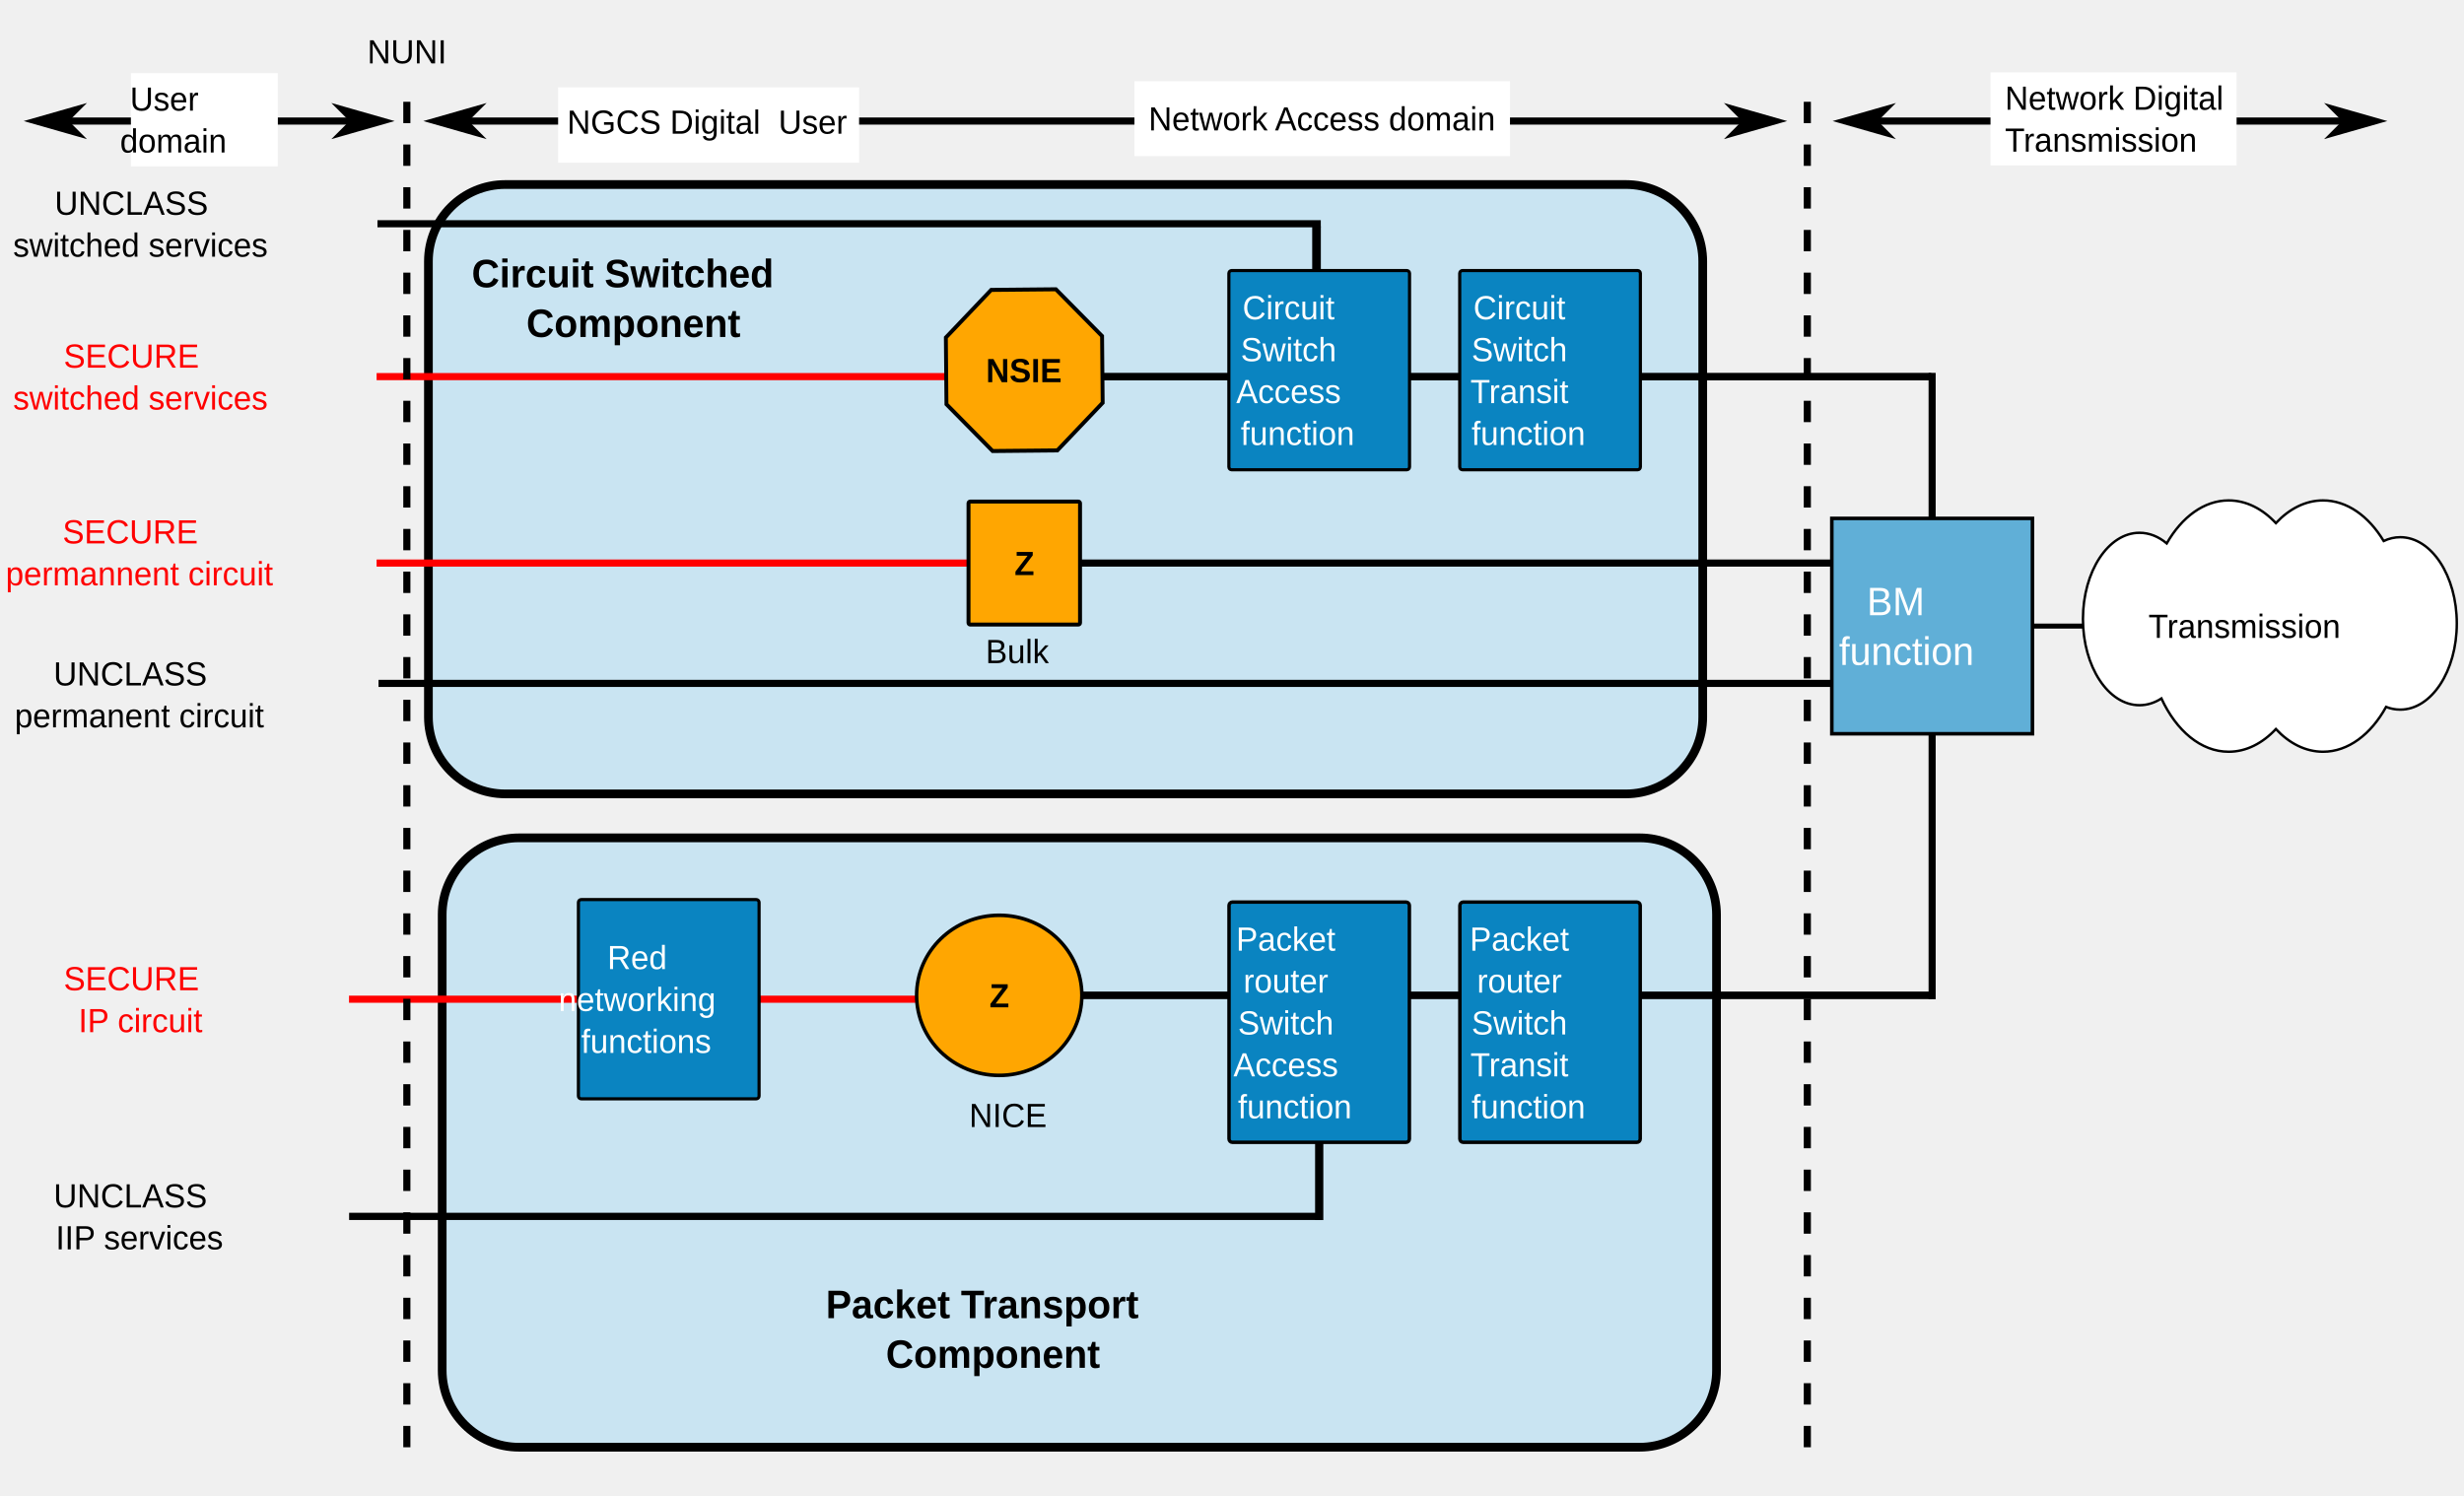
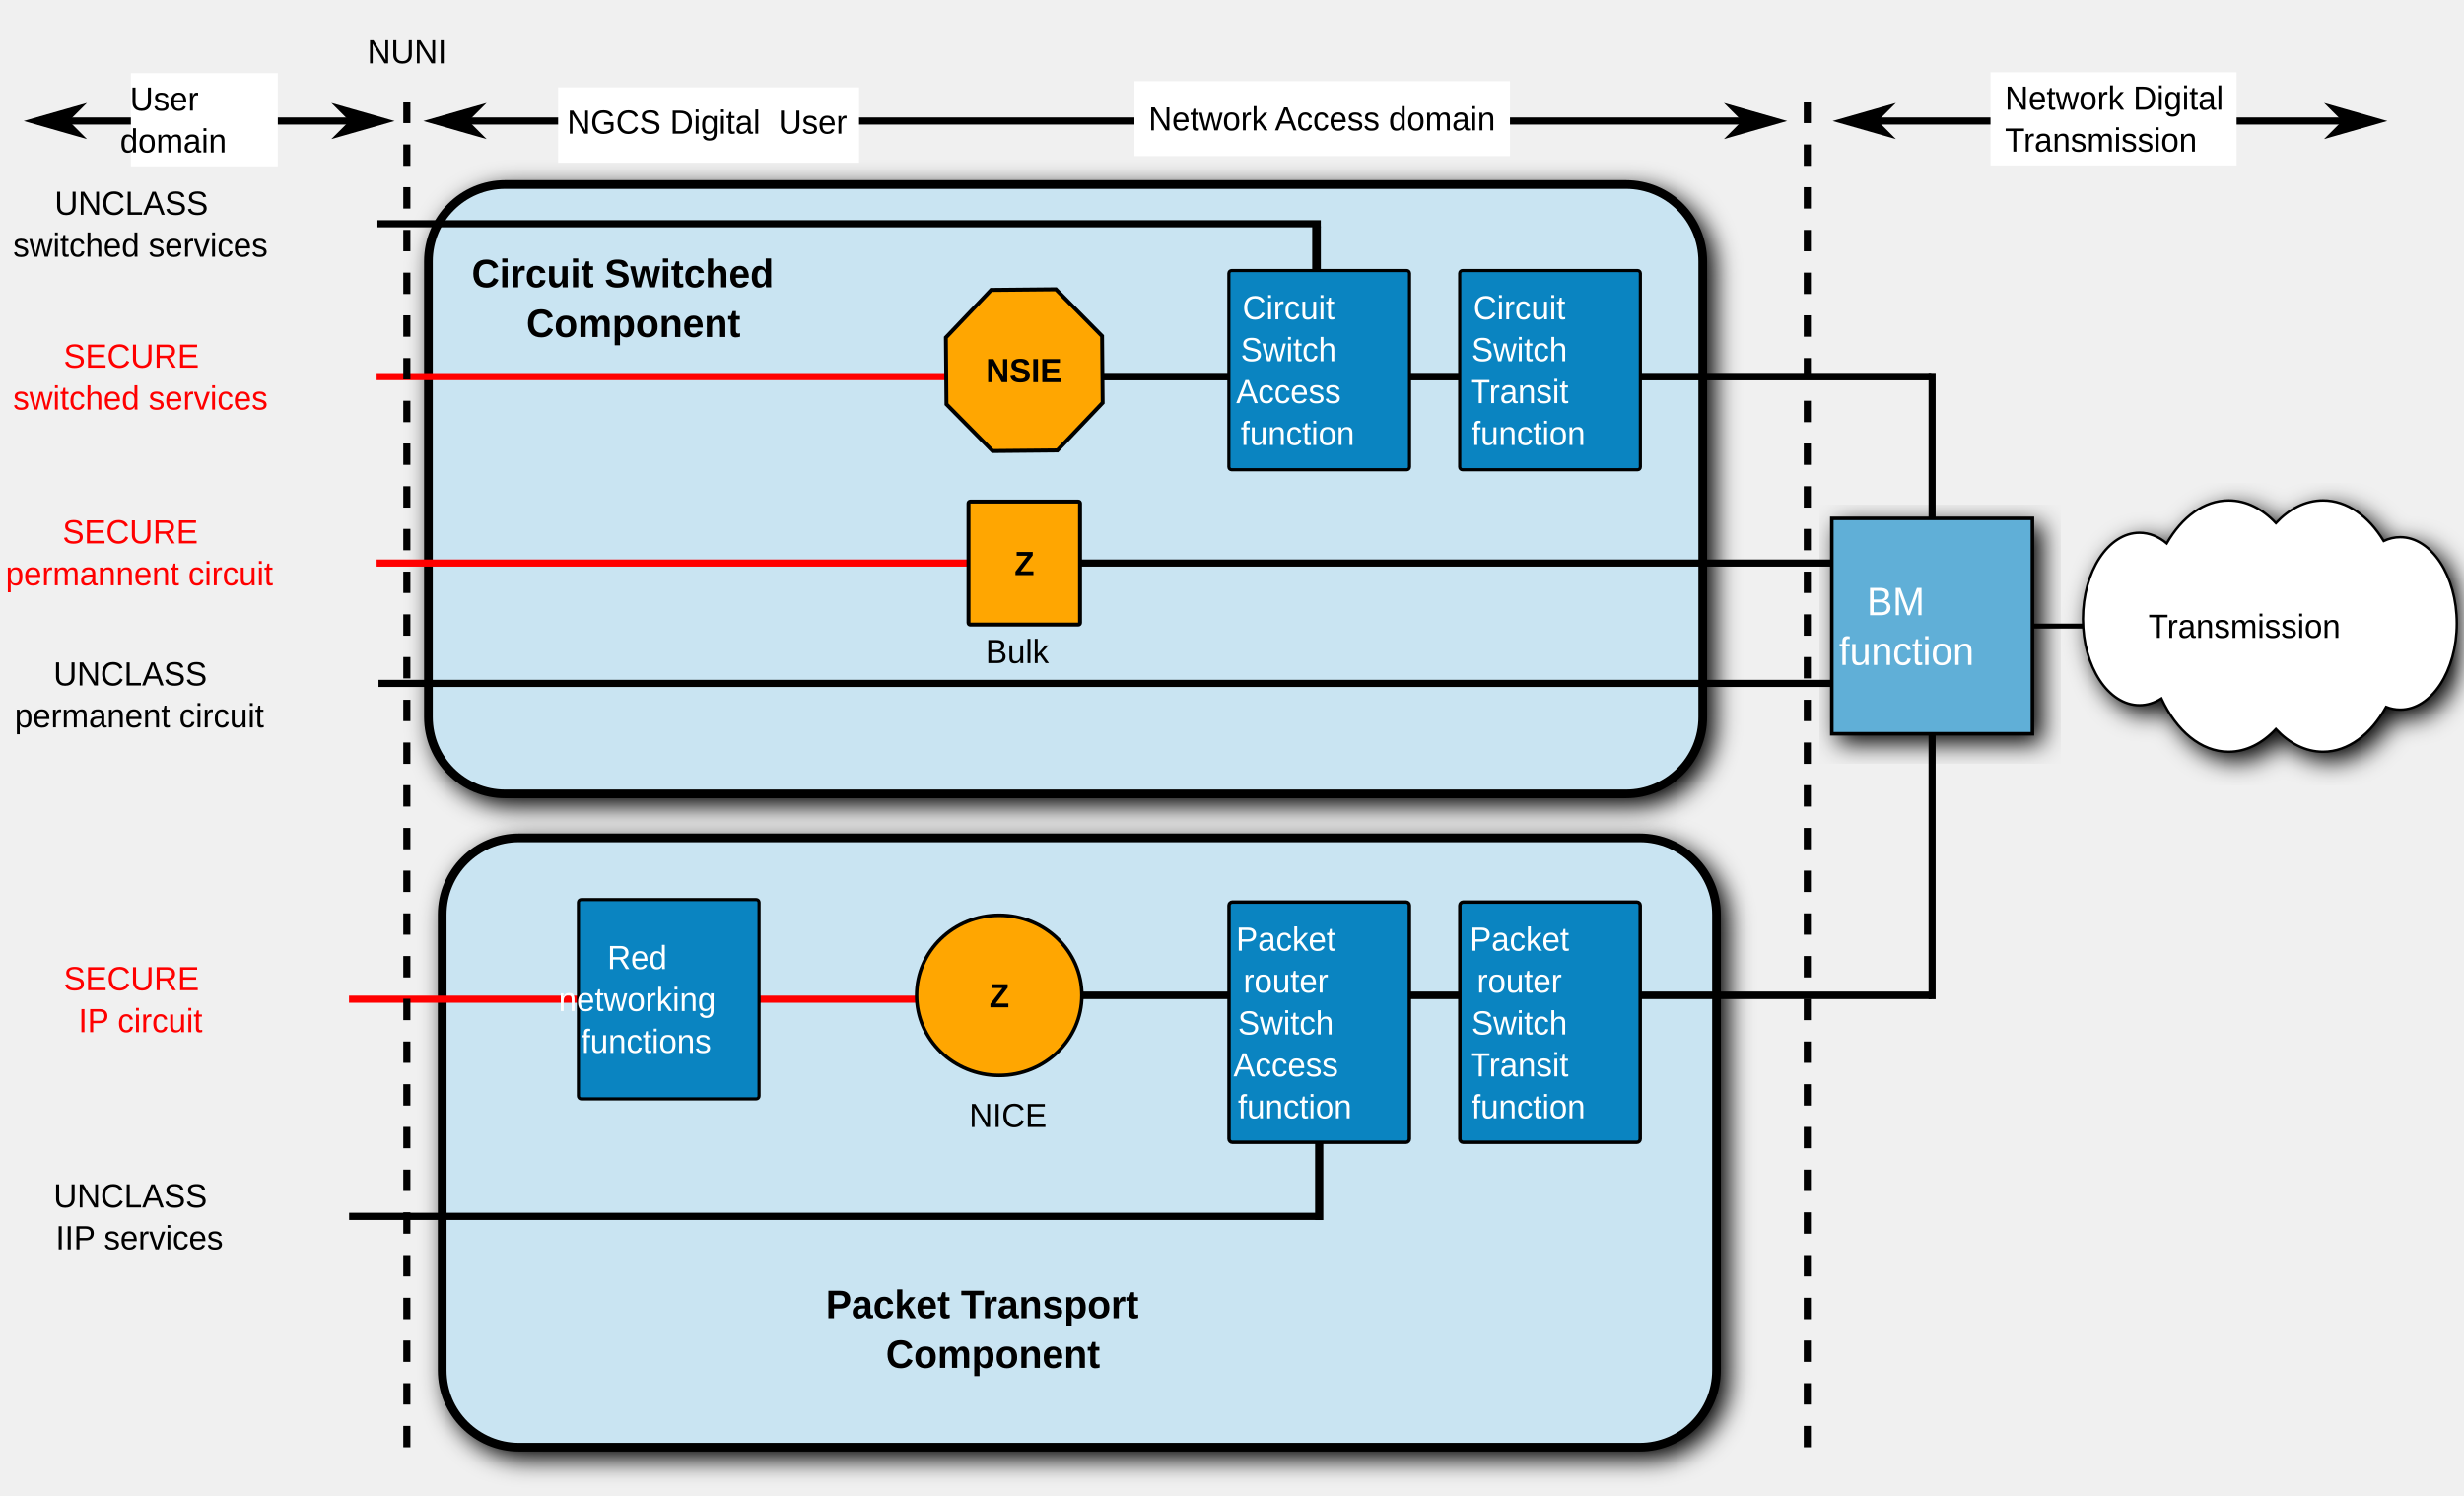
<svg xmlns="http://www.w3.org/2000/svg" width="624.685" height="379.134" id="svg4520" version="1.1">
  <defs id="defs4522">
    <marker orient="auto" refY="0" refX="0" id="Arrow1Mend" style="overflow:visible">
      <path id="path7346" d="M 0,0 5,-5 -12.5,0 5,5 0,0 z" style="fill-rule:evenodd;stroke:#000000;stroke-width:1pt;marker-start:none" transform="matrix(-0.4,0,0,-0.4,-4,0)" />
    </marker>
    <marker orient="auto" refY="0" refX="0" id="Arrow1Mstart" style="overflow:visible">
      <path id="path7343" d="M 0,0 5,-5 -12.5,0 5,5 0,0 z" style="fill-rule:evenodd;stroke:#000000;stroke-width:1pt;marker-start:none" transform="matrix(0.4,0,0,0.4,4,0)" />
    </marker>
    <marker orient="auto" refY="0" refX="0" id="Arrow1Lstart" style="overflow:visible">
      <path id="path7337" d="M 0,0 5,-5 -12.5,0 5,5 0,0 z" style="fill-rule:evenodd;stroke:#000000;stroke-width:1pt;marker-start:none" transform="matrix(0.8,0,0,0.8,10,0)" />
    </marker>
    <marker orient="auto" refY="0" refX="0" id="Arrow1Mstart-0" style="overflow:visible">
      <path id="path7343-4" d="M 0,0 5,-5 -12.5,0 5,5 0,0 z" style="fill-rule:evenodd;stroke:#000000;stroke-width:1pt;marker-start:none" transform="matrix(0.4,0,0,0.4,4,0)" />
    </marker>
    <marker orient="auto" refY="0" refX="0" id="Arrow1Mend-8" style="overflow:visible">
      <path id="path7346-7" d="M 0,0 5,-5 -12.5,0 5,5 0,0 z" style="fill-rule:evenodd;stroke:#000000;stroke-width:1pt;marker-start:none" transform="matrix(-0.4,0,0,-0.4,-4,0)" />
    </marker>
    <marker orient="auto" refY="0" refX="0" id="Arrow1Mstart-2" style="overflow:visible">
      <path id="path7343-7" d="M 0,0 5,-5 -12.5,0 5,5 0,0 z" style="fill-rule:evenodd;stroke:#000000;stroke-width:1pt;marker-start:none" transform="matrix(0.4,0,0,0.4,4,0)" />
    </marker>
    <marker orient="auto" refY="0" refX="0" id="Arrow1Mend-2" style="overflow:visible">
      <path id="path7346-2" d="M 0,0 5,-5 -12.5,0 5,5 0,0 z" style="fill-rule:evenodd;stroke:#000000;stroke-width:1pt;marker-start:none" transform="matrix(-0.4,0,0,-0.4,-4,0)" />
    </marker>
    <marker orient="auto" refY="0" refX="0" id="Arrow1Mstart-1" style="overflow:visible">
      <path id="path7343-0" d="M 0,0 5,-5 -12.5,0 5,5 0,0 z" style="fill-rule:evenodd;stroke:#000000;stroke-width:1pt;marker-start:none" transform="matrix(0.4,0,0,0.4,4,0)" />
    </marker>
    <marker orient="auto" refY="0" refX="0" id="Arrow1Mend-6" style="overflow:visible">
      <path id="path7346-1" d="M 0,0 5,-5 -12.5,0 5,5 0,0 z" style="fill-rule:evenodd;stroke:#000000;stroke-width:1pt;marker-start:none" transform="matrix(-0.4,0,0,-0.4,-4,0)" />
    </marker>
+     <filter id="filter7552" color-interpolation-filters="sRGB">
+       <feGaussianBlur id="feGaussianBlur7554" stdDeviation="3" />
+     </filter>
+     <filter id="filter7558" color-interpolation-filters="sRGB">
+       <feGaussianBlur id="feGaussianBlur7560" stdDeviation="3" />
+     </filter>
+     <filter id="filter7564" color-interpolation-filters="sRGB">
+       <feGaussianBlur id="feGaussianBlur7566" stdDeviation="3" />
+     </filter>
+     <filter id="filter7570" color-interpolation-filters="sRGB">
+       <feGaussianBlur id="feGaussianBlur7572" stdDeviation="3" />
+     </filter>
  </defs>
  <g id="layer1" transform="translate(0,-673.227)">
+     <path id="path7568" d="m 567.021,802.108 c -6.266,0 -11.874,4.226 -15.701,10.895 -2.048,-1.721 -4.406,-2.689 -6.909,-2.689 -7.913,0 -14.331,9.796 -14.331,21.869 0,12.074 6.418,21.849 14.331,21.849 1.973,0 3.847,-0.607 5.557,-1.708 3.781,8.164 10.002,13.506 17.052,13.506 4.45,0 8.583,-2.132 11.971,-5.752 3.388,3.62 7.502,5.752 11.952,5.752 6.413,0 12.156,-4.424 15.987,-11.366 1.149,0.453 2.355,0.687 3.597,0.687 7.913,0 14.331,-9.776 14.331,-21.849 0,-12.074 -6.418,-21.869 -14.331,-21.869 -1.464,0 -2.876,0.34 -4.206,0.962 -3.816,-6.321 -9.301,-10.287 -15.378,-10.287 -4.45,0 -8.564,2.132 -11.952,5.752 -3.388,-3.62 -7.521,-5.752 -11.971,-5.752 z" style="color:#000000;fill:#000000;fill-opacity:1;fill-rule:nonzero;stroke:#000000;stroke-width:0.619;stroke-linecap:butt;stroke-linejoin:miter;stroke-miterlimit:4;stroke-opacity:1;stroke-dasharray:none;stroke-dashoffset:0;marker:none;visibility:visible;display:inline;overflow:visible;filter:url(#filter7570);enable-background:accumulate" />
+     <rect ry="0" y="806.665" x="466.409" height="54.608" width="50.864" id="rect7562" style="color:#000000;fill:#000000;fill-opacity:1;fill-rule:nonzero;stroke:#000000;stroke-width:0.903;stroke-linecap:butt;stroke-linejoin:miter;stroke-miterlimit:4;stroke-opacity:1;stroke-dasharray:none;stroke-dashoffset:0;marker:none;visibility:visible;display:inline;overflow:visible;filter:url(#filter7564);enable-background:accumulate" />
+     <rect ry="19.473" y="887.662" x="114.106" height="154.504" width="323.072" id="rect7556" style="color:#000000;fill:#000000;fill-opacity:1;fill-rule:nonzero;stroke:#000000;stroke-width:2.207;stroke-linecap:butt;stroke-linejoin:miter;stroke-miterlimit:4;stroke-opacity:1;stroke-dasharray:none;stroke-dashoffset:0;marker:none;visibility:visible;display:inline;overflow:visible;filter:url(#filter7558);enable-background:accumulate" />
+     <rect ry="19.473" y="722.012" x="110.615" height="154.504" width="323.072" id="rect7550" style="color:#000000;fill:#000000;fill-opacity:1;fill-rule:nonzero;stroke:#000000;stroke-width:2.207;stroke-linecap:butt;stroke-linejoin:miter;stroke-miterlimit:4;stroke-opacity:1;stroke-dasharray:none;stroke-dashoffset:0;marker:none;visibility:visible;display:inline;overflow:visible;filter:url(#filter7552);enable-background:accumulate" />
    <rect style="color:#000000;fill:#c9e4f2;fill-opacity:1;fill-rule:nonzero;stroke:#000000;stroke-width:2.207;stroke-linecap:butt;stroke-linejoin:miter;stroke-miterlimit:4;stroke-opacity:1;stroke-dasharray:none;stroke-dashoffset:0;marker:none;visibility:visible;display:inline;overflow:visible;enable-background:accumulate" id="rect4544" width="323.072" height="154.504" x="108.615" y="720.012" ry="19.473" />
    <path style="fill:none;stroke:#000000;stroke-width:1.897;stroke-linecap:butt;stroke-linejoin:miter;stroke-miterlimit:4;stroke-opacity:1;stroke-dasharray:none" d="m 273.109,768.718 216.499,0" id="path6431-8-3" />
    <path style="fill:none;stroke:#000000;stroke-width:2.191;stroke-linecap:butt;stroke-linejoin:miter;stroke-miterlimit:4;stroke-opacity:1;stroke-dasharray:none" d="m 333.771,730.602 0,41.765" id="path6431-8-2-6-6" />
    <rect style="color:#000000;fill:#0a84c1;fill-opacity:1;fill-rule:nonzero;stroke:#000000;stroke-width:0.8;stroke-linecap:butt;stroke-linejoin:miter;stroke-miterlimit:4;stroke-opacity:1;stroke-dasharray:none;stroke-dashoffset:0;marker:none;visibility:visible;display:inline;overflow:visible;enable-background:accumulate" id="rect4574" width="45.803" height="50.519" x="311.55" y="741.821" ry="0.714" />
    <text xml:space="preserve" style="font-size:8.368px;font-style:normal;font-variant:normal;font-weight:normal;font-stretch:normal;text-align:center;text-anchor:middle;fill:#000000;fill-opacity:1;stroke:none;font-family:Arial;-inkscape-font-specification:Bitstream Vera Sans" x="41.97" y="716.492" id="text5368" transform="scale(0.9846132,1.015627)">
      <tspan id="tspan5370" x="41.97" y="716.492">UNCLASS</tspan>
      <tspan x="41.97" y="726.953" id="tspan5372">switched services</tspan>
    </text>
    <text xml:space="preserve" style="font-size:8.368px;font-style:normal;font-variant:normal;font-weight:normal;font-stretch:normal;text-align:center;text-anchor:middle;fill:#ff0000;fill-opacity:1;stroke:none;font-family:Arial;-inkscape-font-specification:Bitstream Vera Sans" x="41.97" y="754.657" id="text5374" transform="scale(0.9846132,1.015627)">
      <tspan id="tspan5376" x="41.97" y="754.657">SECURE</tspan>
      <tspan x="41.97" y="765.117" id="tspan5378">switched services</tspan>
    </text>
    <text xml:space="preserve" style="font-size:8.368px;font-style:normal;font-variant:normal;font-weight:normal;font-stretch:normal;text-align:center;text-anchor:middle;fill:#ff0000;fill-opacity:1;stroke:none;font-family:Arial;-inkscape-font-specification:Bitstream Vera Sans" x="41.69" y="798.535" id="text5380" transform="scale(0.9846132,1.015627)">
      <tspan id="tspan5382" x="41.69" y="798.535">SECURE</tspan>
      <tspan x="41.69" y="808.995" id="tspan5384">permannent circuit</tspan>
    </text>
    <text xml:space="preserve" style="font-size:8.368px;font-style:normal;font-variant:normal;font-weight:normal;font-stretch:normal;text-align:center;text-anchor:middle;fill:#000000;fill-opacity:1;stroke:none;font-family:Arial;-inkscape-font-specification:Bitstream Vera Sans" x="41.69" y="833.992" id="text5386" transform="scale(0.9846132,1.015627)">
      <tspan id="tspan5388" x="41.69" y="833.992">UNCLASS</tspan>
      <tspan x="41.69" y="844.452" id="tspan5390">permanent circuit</tspan>
    </text>
    <text xml:space="preserve" style="font-size:8.368px;font-style:normal;font-variant:normal;font-weight:normal;font-stretch:normal;text-align:center;text-anchor:middle;fill:#000000;fill-opacity:1;stroke:none;font-family:Arial;-inkscape-font-specification:Bitstream Vera Sans" x="41.709" y="964.303" id="text5392" transform="scale(0.9846132,1.015627)">
      <tspan id="tspan5394" x="41.709" y="964.303">UNCLASS</tspan>
      <tspan x="41.709" y="974.763" id="tspan5396">IIP services</tspan>
    </text>
    <rect style="color:#000000;fill:#c9e4f2;fill-opacity:1;fill-rule:nonzero;stroke:#000000;stroke-width:2.207;stroke-linecap:butt;stroke-linejoin:miter;stroke-miterlimit:4;stroke-opacity:1;stroke-dasharray:none;stroke-dashoffset:0;marker:none;visibility:visible;display:inline;overflow:visible;enable-background:accumulate" id="rect4544-65" width="323.072" height="154.504" x="112.106" y="885.662" ry="19.473" />
    <text xml:space="preserve" style="font-size:8.368px;font-style:normal;font-variant:normal;font-weight:normal;font-stretch:normal;text-align:start;text-anchor:start;fill:#000000;fill-opacity:1;stroke:none;font-family:Arial;-inkscape-font-specification:Bitstream Vera Sans" x="249.553" y="944.23" id="text5404" transform="scale(0.9846132,1.015627)">
      <tspan id="tspan5406" x="249.553" y="944.23">NICE</tspan>
    </text>
    <text xml:space="preserve" style="font-size:8.368px;font-style:normal;font-variant:normal;font-weight:normal;font-stretch:normal;text-align:center;text-anchor:middle;fill:#ffffff;fill-opacity:1;stroke:none;font-family:Arial;-inkscape-font-specification:Bitstream Vera Sans" x="339.929" y="742.585" id="text5416-1" transform="scale(0.9846132,1.015627)">
      <tspan id="tspan5418-5" x="339.929" y="742.585">Circuit</tspan>
      <tspan x="339.929" y="753.045" id="tspan5420-5">Switch</tspan>
      <tspan x="339.929" y="763.505" id="tspan5422-4">Access</tspan>
      <tspan x="339.929" y="773.965" id="tspan5424-7">function</tspan>
    </text>
    <rect style="color:#000000;fill:#0a84c1;fill-opacity:1;fill-rule:nonzero;stroke:#000000;stroke-width:0.8;stroke-linecap:butt;stroke-linejoin:miter;stroke-miterlimit:4;stroke-opacity:1;stroke-dasharray:none;stroke-dashoffset:0;marker:none;visibility:visible;display:inline;overflow:visible;enable-background:accumulate" id="rect4574-6" width="45.803" height="50.519" x="370.074" y="741.821" ry="0.714" />
    <text xml:space="preserve" style="font-size:8.368px;font-style:normal;font-variant:normal;font-weight:normal;font-stretch:normal;text-align:center;text-anchor:middle;fill:#ffffff;fill-opacity:1;stroke:none;font-family:Arial;-inkscape-font-specification:Bitstream Vera Sans" x="399.367" y="742.585" id="text5416" transform="scale(0.9846132,1.015627)">
      <tspan id="tspan5418" x="399.367" y="742.585">Circuit</tspan>
      <tspan x="399.367" y="753.045" id="tspan5420">Switch</tspan>
      <tspan x="399.367" y="763.505" id="tspan5422">Transit</tspan>
      <tspan x="399.367" y="773.965" id="tspan5424">function</tspan>
    </text>
    <path style="fill:#ff0000;stroke:#ff0000;stroke-width:1.805;stroke-linecap:butt;stroke-linejoin:miter;stroke-miterlimit:4;stroke-opacity:1;stroke-dasharray:none" d="m 88.486,926.576 155.513,0" id="path6431-4" />
    <rect style="color:#000000;fill:#0a84c1;fill-opacity:1;fill-rule:nonzero;stroke:#000000;stroke-width:0.8;stroke-linecap:butt;stroke-linejoin:miter;stroke-miterlimit:4;stroke-opacity:1;stroke-dasharray:none;stroke-dashoffset:0;marker:none;visibility:visible;display:inline;overflow:visible;enable-background:accumulate" id="rect4574-9" width="45.803" height="50.519" x="146.642" y="901.316" ry="0.714" />
    <text xml:space="preserve" style="font-size:8.368px;font-style:normal;font-variant:normal;font-weight:normal;font-stretch:normal;text-align:center;text-anchor:middle;fill:#ffffff;fill-opacity:1;stroke:none;font-family:Arial;-inkscape-font-specification:Bitstream Vera Sans" x="172.199" y="904.805" id="text6330" transform="scale(0.9846132,1.015627)">
      <tspan id="tspan6332" x="172.199" y="904.805">Red</tspan>
      <tspan x="172.199" y="915.265" id="tspan6334">networking</tspan>
      <tspan x="172.199" y="925.725" id="tspan6336">functions</tspan>
    </text>
    <path style="fill:none;stroke:#000000;stroke-width:1.914;stroke-linecap:butt;stroke-linejoin:miter;stroke-miterlimit:4;stroke-opacity:1;stroke-dasharray:none" d="m 257.188,925.594 232.483,0" id="path6431-8-4" />
    <path style="color:#000000;fill:#ffa601;fill-opacity:1;fill-rule:nonzero;stroke:#000000;stroke-width:1;stroke-linecap:butt;stroke-linejoin:miter;stroke-miterlimit:4;stroke-opacity:1;stroke-dasharray:none;stroke-dashoffset:0;marker:none;visibility:visible;display:inline;overflow:visible;enable-background:accumulate" id="path6338" d="m -1154.286,696.648 c 0,12.229 -10.553,22.143 -23.572,22.143 -13.018,0 -23.571,-9.914 -23.571,-22.143 0,-12.229 10.553,-22.143 23.571,-22.143 13.018,0 23.572,9.914 23.572,22.143 z" transform="matrix(0.8886479,0,0,0.9166393,1300.031,287.019)" />
    <text xml:space="preserve" style="font-size:8.368px;font-style:normal;font-variant:normal;font-weight:bold;font-stretch:normal;text-align:start;text-anchor:start;fill:#000000;fill-opacity:1;stroke:none;font-family:Arial;-inkscape-font-specification:Bitstream Vera Sans Bold" x="254.766" y="914.347" id="text6340" transform="scale(0.9846132,1.015627)">
      <tspan id="tspan6342" x="254.766" y="914.347">Z</tspan>
    </text>
    <path style="fill:none;stroke:#000000;stroke-width:2.086;stroke-linecap:butt;stroke-linejoin:miter;stroke-miterlimit:4;stroke-opacity:1;stroke-dasharray:none" d="m 334.451,944.722 0,37.851" id="path6431-8-2-6" />
    <rect style="color:#000000;fill:#0a84c1;fill-opacity:1;fill-rule:nonzero;stroke:#000000;stroke-width:0.878;stroke-linecap:butt;stroke-linejoin:miter;stroke-miterlimit:4;stroke-opacity:1;stroke-dasharray:none;stroke-dashoffset:0;marker:none;visibility:visible;display:inline;overflow:visible;enable-background:accumulate" id="rect4574-3" width="45.726" height="60.916" x="311.588" y="901.945" ry="0.861" />
    <text xml:space="preserve" style="font-size:8.368px;font-style:normal;font-variant:normal;font-weight:normal;font-stretch:normal;text-align:center;text-anchor:middle;fill:#ffffff;fill-opacity:1;stroke:none;font-family:Arial;-inkscape-font-specification:Bitstream Vera Sans" x="339.22" y="900.206" id="text5416-1-7" transform="scale(0.9846132,1.015627)">
      <tspan id="tspan5418-5-4" x="339.22" y="900.206">Packet</tspan>
      <tspan x="339.22" y="910.666" id="tspan6407">router</tspan>
      <tspan x="339.22" y="921.127" id="tspan5420-5-5">Switch</tspan>
      <tspan x="339.22" y="931.587" id="tspan5422-4-2">Access</tspan>
      <tspan x="339.22" y="942.047" id="tspan5424-7-5">function</tspan>
    </text>
    <rect style="color:#000000;fill:#0a84c1;fill-opacity:1;fill-rule:nonzero;stroke:#000000;stroke-width:0.878;stroke-linecap:butt;stroke-linejoin:miter;stroke-miterlimit:4;stroke-opacity:1;stroke-dasharray:none;stroke-dashoffset:0;marker:none;visibility:visible;display:inline;overflow:visible;enable-background:accumulate" id="rect4574-3-7" width="45.726" height="60.916" x="370.112" y="901.945" ry="0.861" />
    <text xml:space="preserve" style="font-size:8.368px;font-style:normal;font-variant:normal;font-weight:normal;font-stretch:normal;text-align:center;text-anchor:middle;fill:#ffffff;fill-opacity:1;stroke:none;font-family:Arial;-inkscape-font-specification:Bitstream Vera Sans" x="399.367" y="900.206" id="text5416-7" transform="scale(0.9846132,1.015627)">
      <tspan id="tspan5418-4" x="399.367" y="900.206">Packet</tspan>
      <tspan x="399.367" y="910.666" id="tspan6405">router</tspan>
      <tspan x="399.367" y="921.127" id="tspan5420-4">Switch</tspan>
      <tspan x="399.367" y="931.587" id="tspan5422-3">Transit</tspan>
      <tspan x="399.367" y="942.047" id="tspan5424-0">function</tspan>
    </text>
    <path style="fill:#ff0000;stroke:#ff0000;stroke-width:1.805;stroke-linecap:butt;stroke-linejoin:miter;stroke-miterlimit:4;stroke-opacity:1;stroke-dasharray:none" d="m 95.481,768.718 155.513,0" id="path6431" />
    <path style="color:#000000;fill:#ffa601;fill-opacity:1;fill-rule:nonzero;stroke:#000000;stroke-width:2.017;stroke-linecap:butt;stroke-linejoin:miter;stroke-miterlimit:4;stroke-opacity:1;stroke-dasharray:none;stroke-dashoffset:0;marker:none;visibility:visible;display:inline;overflow:visible;enable-background:accumulate" id="path6344" d="m -667.143,680.219 -23.542,23.978 -33.601,0.308 -23.978,-23.542 -0.308,-33.601 23.542,-23.978 33.601,-0.308 23.978,23.542 0.308,33.601 z" transform="matrix(0.4882173,0,0,0.5035956,605.266,432.7986)" />
    <text xml:space="preserve" style="font-size:8.368px;font-style:normal;font-variant:normal;font-weight:bold;font-stretch:normal;text-align:start;text-anchor:start;fill:#000000;fill-opacity:1;stroke:none;font-family:Arial;-inkscape-font-specification:Bitstream Vera Sans Bold" x="253.872" y="758.273" id="text6346" transform="scale(0.9846132,1.015627)">
      <tspan id="tspan6348" x="253.872" y="758.273">NSIE</tspan>
    </text>
    <text xml:space="preserve" style="font-size:8.368px;font-style:normal;font-variant:normal;font-weight:normal;font-stretch:normal;text-align:center;text-anchor:middle;fill:#ff0000;fill-opacity:1;stroke:none;font-family:Arial;-inkscape-font-specification:Bitstream Vera Sans" x="41.978" y="910.086" id="text5380-8" transform="scale(0.9846132,1.015627)">
      <tspan id="tspan5382-6" x="41.978" y="910.086">SECURE</tspan>
      <tspan x="41.978" y="920.546" id="tspan5384-8">IP circuit</tspan>
    </text>
    <path style="fill:none;stroke:#000000;stroke-width:2;stroke-linecap:butt;stroke-linejoin:miter;stroke-miterlimit:4;stroke-opacity:1;stroke-dasharray:none" d="m 54.547,616.024 175,0" id="path6431-8" />
    <path style="fill:none;stroke:#000000;stroke-width:1.803;stroke-linecap:butt;stroke-linejoin:miter;stroke-miterlimit:4;stroke-opacity:1;stroke-dasharray:none" d="m 95.693,729.957 239.161,0" id="path6431-8-1" />
    <text xml:space="preserve" style="font-size:9.928px;font-style:normal;font-variant:normal;font-weight:bold;font-stretch:normal;text-align:center;text-anchor:middle;fill:#000000;fill-opacity:1;stroke:none;font-family:Arial;-inkscape-font-specification:Bitstream Vera Sans Bold" x="170.001" y="734.584" id="text6549" transform="scale(0.9846132,1.015627)">
      <tspan id="tspan6551" x="170.001" y="734.584">Circuit Switched</tspan>
      <tspan x="170.001" y="746.994" id="tspan6553">Component</tspan>
    </text>
    <path style="fill:#ff0000;stroke:#ff0000;stroke-width:1.805;stroke-linecap:butt;stroke-linejoin:miter;stroke-miterlimit:4;stroke-opacity:1;stroke-dasharray:none" d="m 95.481,815.99 155.513,0" id="path6431-6" />
    <path style="fill:none;stroke:#000000;stroke-width:1.805;stroke-linecap:butt;stroke-linejoin:miter;stroke-miterlimit:4;stroke-opacity:1;stroke-dasharray:none" d="m 270.264,815.99 196.036,0" id="path6431-8-3-9" />
    <rect style="color:#000000;fill:#ffa601;fill-opacity:1;fill-rule:nonzero;stroke:#000000;stroke-width:1;stroke-linecap:butt;stroke-linejoin:miter;stroke-miterlimit:4;stroke-opacity:1;stroke-dasharray:none;stroke-dashoffset:0;marker:none;visibility:visible;display:inline;overflow:visible;enable-background:accumulate" id="rect4574-6-4" width="28.276" height="31.188" x="245.54" y="800.396" ry="0.441" />
    <text xml:space="preserve" style="font-size:8.368px;font-style:normal;font-variant:normal;font-weight:bold;font-stretch:normal;text-align:start;text-anchor:start;fill:#000000;fill-opacity:1;stroke:none;font-family:Arial;-inkscape-font-specification:Bitstream Vera Sans Bold" x="261.213" y="806.43" id="text6340-9" transform="scale(0.9846132,1.015627)">
      <tspan id="tspan6342-2" x="261.213" y="806.43">Z</tspan>
    </text>
    <path style="fill:none;stroke:#000000;stroke-width:1.805;stroke-linecap:butt;stroke-linejoin:miter;stroke-miterlimit:4;stroke-opacity:1;stroke-dasharray:none" d="m 95.963,846.501 374.429,0" id="path6431-8-1-8" />
    <path style="fill:none;stroke:#000000;stroke-width:1.796;stroke-linecap:butt;stroke-linejoin:miter;stroke-miterlimit:4;stroke-opacity:1;stroke-dasharray:none" d="m 489.841,767.767 0,158.81" id="path6431-8-0" />
    <path style="fill:none;stroke:#000000;stroke-width:1.266;stroke-linecap:butt;stroke-linejoin:miter;stroke-miterlimit:4;stroke-opacity:1;stroke-dasharray:none" d="m 487.256,831.969 76.439,0" id="path6431-8-7" />
    <rect style="color:#000000;fill:#60afd7;fill-opacity:1;fill-rule:nonzero;stroke:#000000;stroke-width:0.903;stroke-linecap:butt;stroke-linejoin:miter;stroke-miterlimit:4;stroke-opacity:1;stroke-dasharray:none;stroke-dashoffset:0;marker:none;visibility:visible;display:inline;overflow:visible;enable-background:accumulate" id="rect4570" width="50.864" height="54.608" x="464.409" y="804.665" ry="0" />
    <text xml:space="preserve" style="font-size:9.928px;font-style:normal;font-variant:normal;font-weight:bold;font-stretch:normal;text-align:center;text-anchor:middle;fill:#000000;fill-opacity:1;stroke:none;font-family:Arial;-inkscape-font-specification:Bitstream Vera Sans Bold" x="262.576" y="991.936" id="text6668" transform="scale(0.9846132,1.015627)">
      <tspan id="tspan6670" x="262.576" y="991.936">Packet Transport</tspan>
      <tspan x="262.576" y="1004.346" id="tspan6672">Component</tspan>
    </text>
    <path style="fill:none;stroke:#000000;stroke-width:1.829;stroke-linecap:butt;stroke-linejoin:miter;stroke-miterlimit:4;stroke-opacity:1;stroke-dasharray:none" d="m 88.51,981.64 245.951,0" id="path6431-8-1-9" />
    <path style="fill:none;stroke:#000000;stroke-width:1.805;stroke-linecap:butt;stroke-linejoin:miter;stroke-miterlimit:4;stroke-opacity:1;stroke-dasharray:5.415, 5.415;stroke-dashoffset:0" d="m 103.145,699.033 0,344.307" id="path6431-8-2" />
    <text xml:space="preserve" style="font-size:8.368px;font-style:normal;font-variant:normal;font-weight:normal;font-stretch:normal;text-align:start;text-anchor:start;fill:#000000;fill-opacity:1;stroke:none;font-family:Arial;-inkscape-font-specification:Bitstream Vera Sans" x="94.581" y="678.692" id="text5356" transform="scale(0.9846132,1.015627)">
      <tspan id="tspan5358" x="94.581" y="678.692">NUNI</tspan>
    </text>
    <text xml:space="preserve" style="font-size:9.272px;font-style:normal;font-variant:normal;font-weight:normal;font-stretch:normal;text-align:start;text-anchor:start;fill:#000000;fill-opacity:1;stroke:none;font-family:Arial;-inkscape-font-specification:Bitstream Vera Sans" x="-783.85" y="1134.788" id="text5408">
      <tspan id="tspan5410" x="-783.85" y="1134.788">&gt;</tspan>
    </text>
    <text xml:space="preserve" style="font-size:8.368px;font-style:normal;font-variant:normal;font-weight:normal;font-stretch:normal;text-align:start;text-anchor:start;fill:#000000;fill-opacity:1;stroke:none;font-family:Arial;-inkscape-font-specification:Bitstream Vera Sans" x="253.789" y="828.413" id="text5412" transform="scale(0.9846132,1.015627)">
      <tspan id="tspan5414" x="253.789" y="828.413">Bulk</tspan>
    </text>
    <path style="fill:none;stroke:#000000;stroke-width:1.805;stroke-linecap:butt;stroke-linejoin:miter;stroke-miterlimit:4;stroke-opacity:1;stroke-dasharray:5.415, 5.415;stroke-dashoffset:0" d="m 458.203,699.033 0,344.307" id="path6431-8-2-9" />
    <path style="fill:none;stroke:#000000;stroke-width:1.805;stroke-linecap:butt;stroke-linejoin:miter;stroke-miterlimit:4;stroke-opacity:1;stroke-dasharray:none;marker-start:url(#Arrow1Mstart);marker-end:url(#Arrow1Mend)" d="m 110.88,703.919 338.658,0" id="path6431-8-5" />
    <g id="g8305" transform="matrix(0.8886479,0,0,0.9166393,1120.397,222.1995)">
      <rect y="514.505" x="-937.143" height="20.714" width="107.143" id="rect8303" style="color:#000000;fill:#ffffff;fill-opacity:1;fill-rule:nonzero;stroke:#ff0000;stroke-width:0;stroke-linecap:butt;stroke-linejoin:miter;stroke-miterlimit:4;stroke-opacity:1;stroke-dasharray:none;stroke-dashoffset:0;marker:none;visibility:visible;display:inline;overflow:visible;enable-background:accumulate" />
      <text id="text5364" y="528.126" x="-933.122" style="font-size:9.272px;font-style:normal;font-variant:normal;font-weight:normal;font-stretch:normal;text-align:start;text-anchor:start;fill:#000000;fill-opacity:1;stroke:none;font-family:Arial;-inkscape-font-specification:Bitstream Vera Sans" xml:space="preserve">
        <tspan y="528.126" x="-933.122" id="tspan5366">Network Access domain</tspan>
      </text>
    </g>
    <g id="g3945">
      <rect y="695.379" x="141.499" height="19.108" width="76.302" id="rect8288" style="color:#000000;fill:#ffffff;fill-opacity:1;fill-rule:nonzero;stroke:none;stroke-width:0;stroke-linecap:butt;stroke-linejoin:miter;stroke-miterlimit:4;stroke-opacity:1;stroke-dasharray:none;stroke-dashoffset:0;marker:none;visibility:visible;display:inline;overflow:visible;enable-background:accumulate" />
      <text transform="scale(0.9846131,1.015627)" id="text5360" y="696.251" x="146.031" style="font-size:8.368px;font-style:normal;font-variant:normal;font-weight:normal;font-stretch:normal;text-align:start;text-anchor:start;fill:#000000;fill-opacity:1;stroke:none;font-family:Arial;-inkscape-font-specification:Bitstream Vera Sans" xml:space="preserve">
        <tspan y="696.251" x="146.031" id="tspan5362">NGCS Digital  User</tspan>
      </text>
    </g>
    <path style="fill:none;stroke:#000000;stroke-width:2;stroke-linecap:butt;stroke-linejoin:miter;stroke-miterlimit:4;stroke-opacity:1;stroke-dasharray:none;marker-start:url(#Arrow1Mstart);marker-end:url(#Arrow1Mend)" d="m 270.287,615.31 213.302,0" id="path6431-8-5-1" />
    <path style="fill:none;stroke:#000000;stroke-width:1.805;stroke-linecap:butt;stroke-linejoin:miter;stroke-miterlimit:4;stroke-opacity:1;stroke-dasharray:none;marker-start:url(#Arrow1Mstart);marker-end:url(#Arrow1Mend)" d="m 9.56,703.919 86.928,0" id="path6431-8-5-6" />
    <g id="g8282" transform="matrix(0.8886479,0,0,0.9166393,1089.294,209.1046)">
      <rect y="526.578" x="-1188.445" height="25.759" width="41.921" id="rect8280" style="color:#000000;fill:#ffffff;fill-opacity:1;fill-rule:nonzero;stroke:#ff0000;stroke-width:0;stroke-linecap:butt;stroke-linejoin:miter;stroke-miterlimit:4;stroke-opacity:1;stroke-dasharray:none;stroke-dashoffset:0;marker:none;visibility:visible;display:inline;overflow:visible;enable-background:accumulate" />
      <text id="text5350" y="536.926" x="-1167.321" style="font-size:9.272px;font-style:normal;font-variant:normal;font-weight:normal;font-stretch:normal;text-align:center;text-anchor:middle;fill:#000000;fill-opacity:1;stroke:none;font-family:Arial;-inkscape-font-specification:Bitstream Vera Sans" xml:space="preserve">
        <tspan y="536.926" x="-1167.321" id="tspan5352">User</tspan>
        <tspan id="tspan5354" y="548.516" x="-1167.321">domain</tspan>
      </text>
    </g>
    <path style="fill:none;stroke:#000000;stroke-width:1.805;stroke-linecap:butt;stroke-linejoin:miter;stroke-miterlimit:4;stroke-opacity:1;stroke-dasharray:none;marker-start:url(#Arrow1Mstart);marker-end:url(#Arrow1Mend)" d="m 468.173,703.919 133.52,0" id="path6431-8-5-5" />
    <g id="g8274" transform="matrix(0.8886479,0,0,0.9166393,1071.521,185.272)">
      <rect ry="0" y="552.337" x="-637.911" height="25.759" width="70.206" id="rect8272" style="color:#000000;fill:#ffffff;fill-opacity:1;fill-rule:nonzero;stroke:#ff0000;stroke-width:0;stroke-linecap:butt;stroke-linejoin:miter;stroke-miterlimit:4;stroke-opacity:1;stroke-dasharray:none;stroke-dashoffset:0;marker:none;visibility:visible;display:inline;overflow:visible;enable-background:accumulate" />
      <text id="text5364-9" y="562.685" x="-633.791" style="font-size:9.272px;font-style:normal;font-variant:normal;font-weight:normal;font-stretch:normal;text-align:start;text-anchor:start;fill:#000000;fill-opacity:1;stroke:none;font-family:Arial;-inkscape-font-specification:Bitstream Vera Sans" xml:space="preserve">
        <tspan y="562.685" x="-633.791" id="tspan5366-4">Network Digital</tspan>
        <tspan id="tspan8270" y="574.275" x="-633.791">Transmission</tspan>
      </text>
    </g>
    <text xml:space="preserve" style="font-size:9.928px;font-style:normal;font-variant:normal;font-weight:normal;font-stretch:normal;text-align:center;text-anchor:middle;fill:#ffffff;fill-opacity:1;stroke:none;font-family:Arial;-inkscape-font-specification:Bitstream Vera Sans" x="497.794" y="816.458" id="text8332" transform="scale(0.9846132,1.015627)">
      <tspan id="tspan8334" x="497.794" y="816.458">BM</tspan>
      <tspan x="497.794" y="828.868" id="tspan8336">function</tspan>
    </text>
    <path style="color:#000000;fill:#ffffff;fill-opacity:1;fill-rule:nonzero;stroke:#000000;stroke-width:0.619;stroke-linecap:butt;stroke-linejoin:miter;stroke-miterlimit:4;stroke-opacity:1;stroke-dasharray:none;stroke-dashoffset:0;marker:none;visibility:visible;display:inline;overflow:visible;enable-background:accumulate" d="m 565.021,800.108 c -6.266,0 -11.874,4.226 -15.701,10.895 -2.048,-1.721 -4.406,-2.689 -6.909,-2.689 -7.913,0 -14.331,9.796 -14.331,21.869 0,12.074 6.418,21.849 14.331,21.849 1.973,0 3.847,-0.607 5.557,-1.708 3.781,8.164 10.002,13.506 17.052,13.506 4.45,0 8.583,-2.132 11.971,-5.752 3.388,3.62 7.502,5.752 11.952,5.752 6.413,0 12.156,-4.424 15.987,-11.366 1.149,0.453 2.355,0.687 3.597,0.687 7.913,0 14.331,-9.776 14.331,-21.849 0,-12.074 -6.418,-21.869 -14.331,-21.869 -1.464,0 -2.876,0.34 -4.206,0.962 -3.816,-6.321 -9.301,-10.287 -15.378,-10.287 -4.45,0 -8.564,2.132 -11.952,5.752 -3.388,-3.62 -7.521,-5.752 -11.971,-5.752 z" id="path8360" />
    <text xml:space="preserve" style="font-size:8.368px;font-style:normal;font-variant:normal;font-weight:normal;font-stretch:normal;text-align:start;text-anchor:start;fill:#000000;fill-opacity:1;stroke:none;font-family:Arial;-inkscape-font-specification:Bitstream Vera Sans" x="553.192" y="822.114" id="text8429" transform="scale(0.9846132,1.015627)">
      <tspan id="tspan8431" x="553.192" y="822.114">Transmission</tspan>
    </text>
  </g>
</svg>
